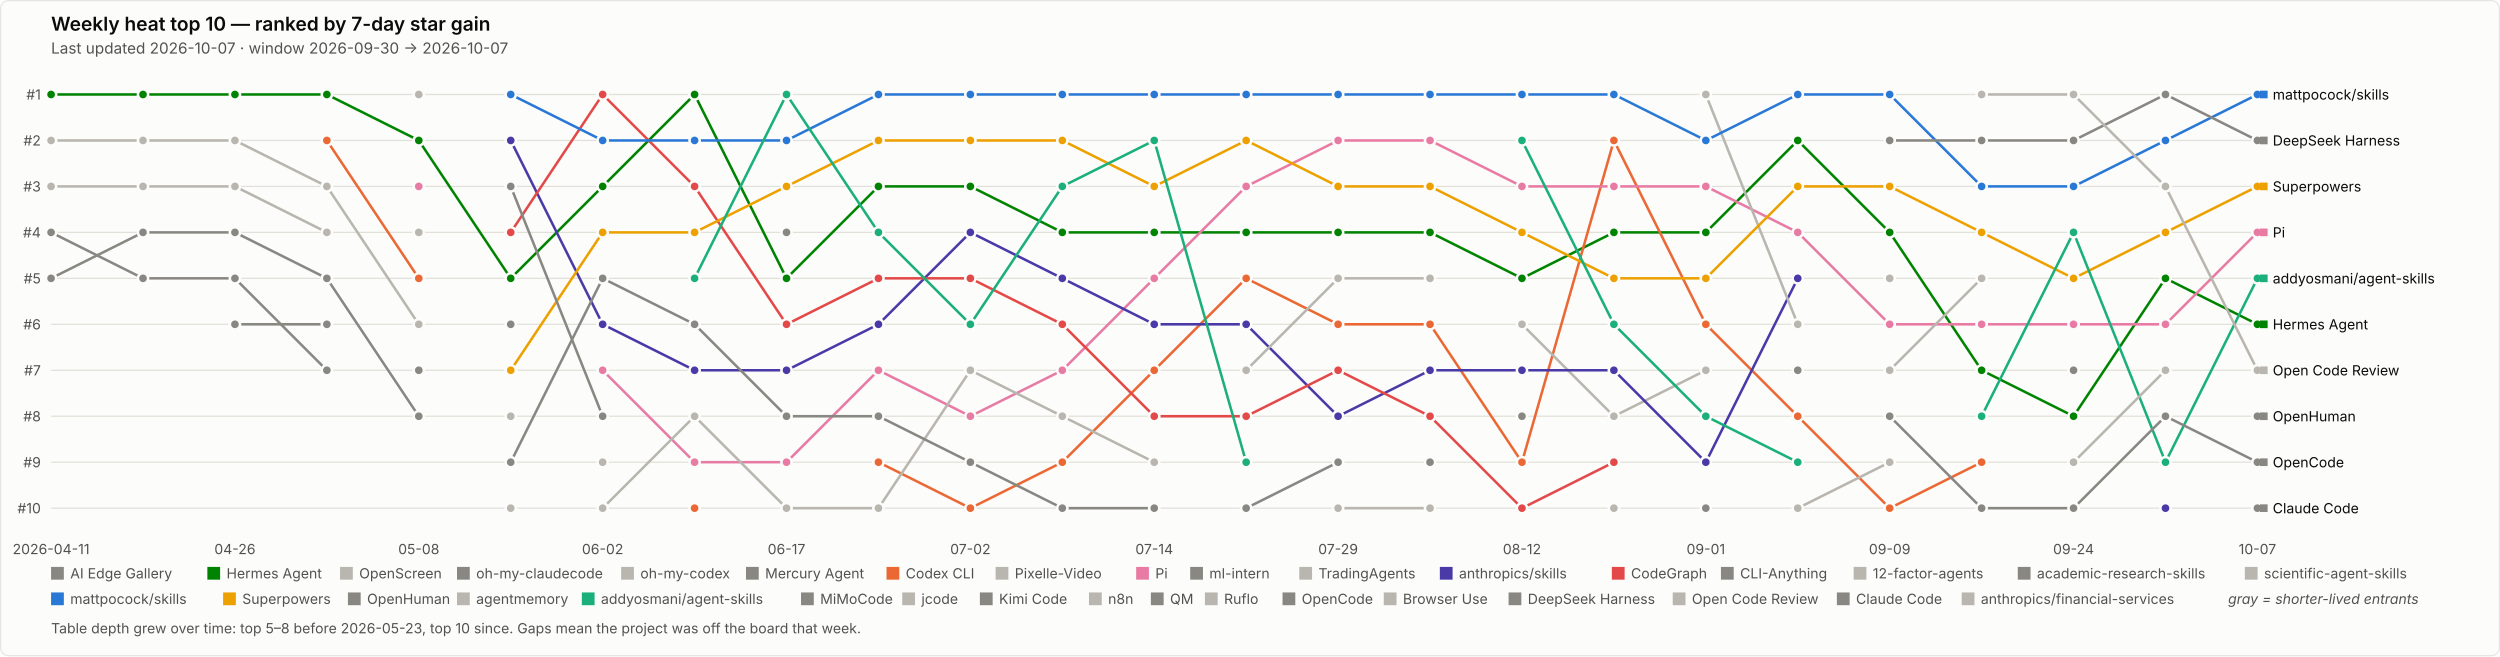
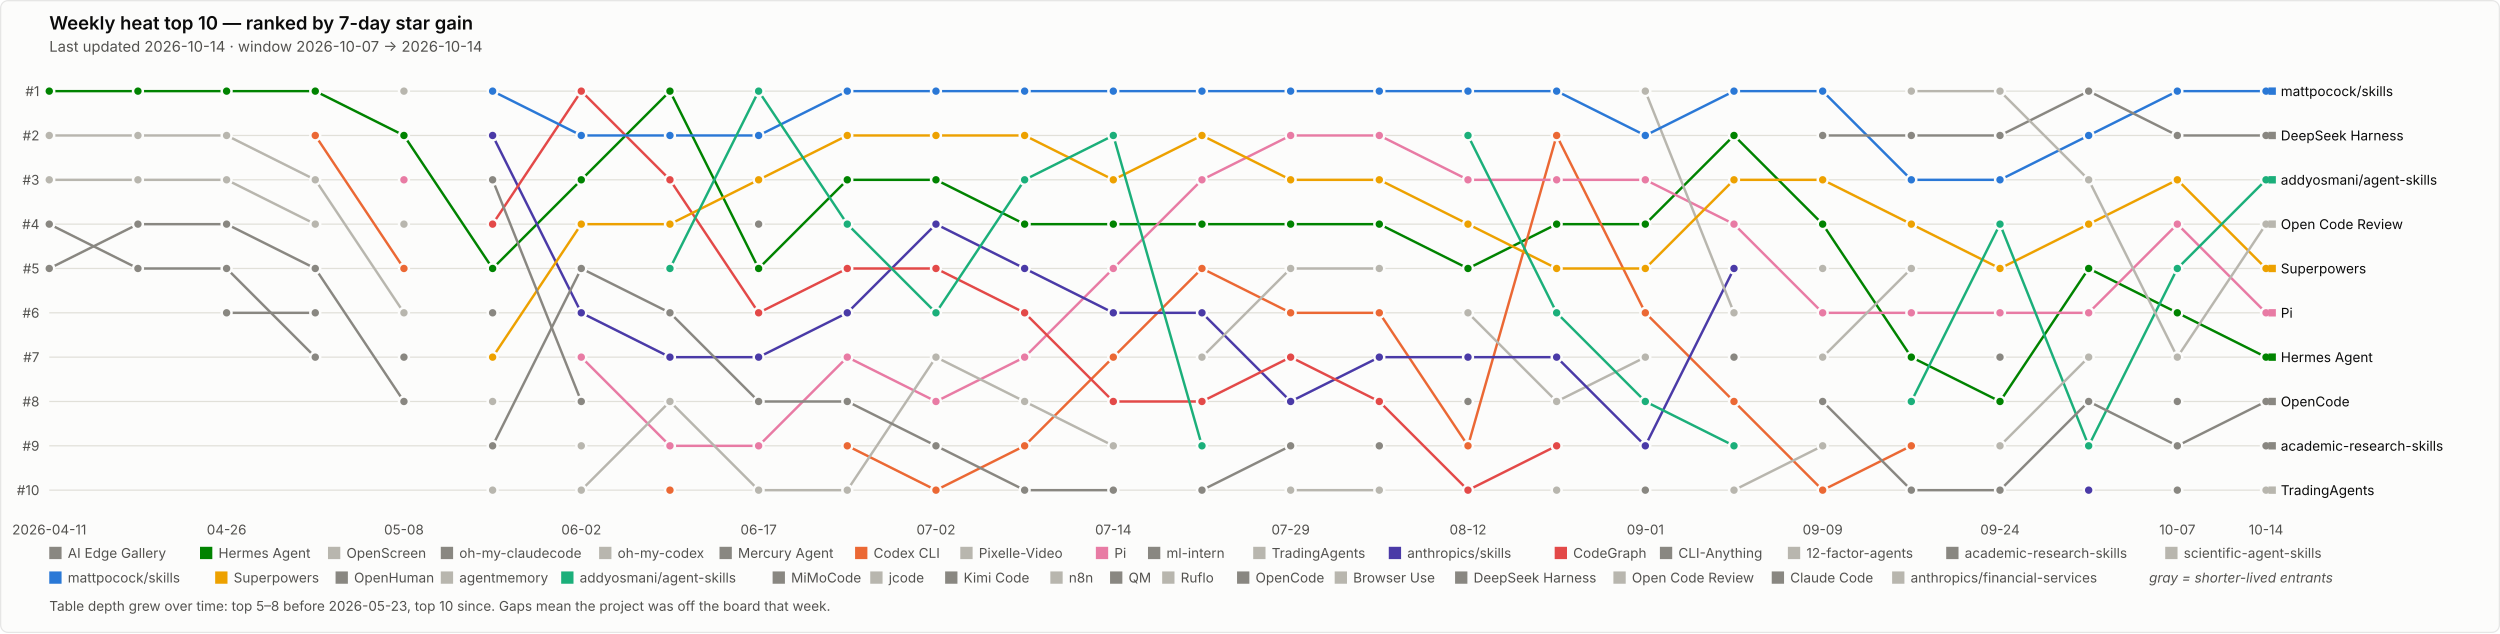
- <svg xmlns="http://www.w3.org/2000/svg" width="1958" height="514" viewBox="0 0 1958 514" font-family="system-ui, -apple-system, sans-serif">
-   <rect x="0.5" y="0.5" width="1957" height="513" fill="#fcfcfb" stroke="rgba(11,11,11,0.10)" rx="6" />
+ <svg xmlns="http://www.w3.org/2000/svg" width="2030" height="514" viewBox="0 0 2030 514" font-family="system-ui, -apple-system, sans-serif">
+   <rect x="0.5" y="0.5" width="2029" height="513" fill="#fcfcfb" stroke="rgba(11,11,11,0.10)" rx="6" />
  <text x="40" y="24" font-size="15" font-weight="600" fill="#0b0b0b">Weekly heat top 10 — ranked by 7-day star gain</text>
-   <text x="40" y="42" font-size="12" fill="#52514e">Last updated 2026-10-07 · window 2026-09-30 → 2026-10-07</text>
-   <line x1="40" y1="74.0" x2="1768" y2="74.0" stroke="#e1e0d9" stroke-width="1" />
+   <text x="40" y="42" font-size="12" fill="#52514e">Last updated 2026-10-14 · window 2026-10-07 → 2026-10-14</text>
+   <line x1="40" y1="74.0" x2="1840" y2="74.0" stroke="#e1e0d9" stroke-width="1" />
  <text x="32" y="78.0" font-size="11" fill="#52514e" text-anchor="end">#1</text>
-   <line x1="40" y1="110.0" x2="1768" y2="110.0" stroke="#e1e0d9" stroke-width="1" />
+   <line x1="40" y1="110.0" x2="1840" y2="110.0" stroke="#e1e0d9" stroke-width="1" />
  <text x="32" y="114.0" font-size="11" fill="#52514e" text-anchor="end">#2</text>
-   <line x1="40" y1="146.0" x2="1768" y2="146.0" stroke="#e1e0d9" stroke-width="1" />
+   <line x1="40" y1="146.0" x2="1840" y2="146.0" stroke="#e1e0d9" stroke-width="1" />
  <text x="32" y="150.0" font-size="11" fill="#52514e" text-anchor="end">#3</text>
-   <line x1="40" y1="182.0" x2="1768" y2="182.0" stroke="#e1e0d9" stroke-width="1" />
+   <line x1="40" y1="182.0" x2="1840" y2="182.0" stroke="#e1e0d9" stroke-width="1" />
  <text x="32" y="186.0" font-size="11" fill="#52514e" text-anchor="end">#4</text>
-   <line x1="40" y1="218.0" x2="1768" y2="218.0" stroke="#e1e0d9" stroke-width="1" />
+   <line x1="40" y1="218.0" x2="1840" y2="218.0" stroke="#e1e0d9" stroke-width="1" />
  <text x="32" y="222.0" font-size="11" fill="#52514e" text-anchor="end">#5</text>
-   <line x1="40" y1="254.0" x2="1768" y2="254.0" stroke="#e1e0d9" stroke-width="1" />
+   <line x1="40" y1="254.0" x2="1840" y2="254.0" stroke="#e1e0d9" stroke-width="1" />
  <text x="32" y="258.0" font-size="11" fill="#52514e" text-anchor="end">#6</text>
-   <line x1="40" y1="290.0" x2="1768" y2="290.0" stroke="#e1e0d9" stroke-width="1" />
+   <line x1="40" y1="290.0" x2="1840" y2="290.0" stroke="#e1e0d9" stroke-width="1" />
  <text x="32" y="294.0" font-size="11" fill="#52514e" text-anchor="end">#7</text>
-   <line x1="40" y1="326.0" x2="1768" y2="326.0" stroke="#e1e0d9" stroke-width="1" />
+   <line x1="40" y1="326.0" x2="1840" y2="326.0" stroke="#e1e0d9" stroke-width="1" />
  <text x="32" y="330.0" font-size="11" fill="#52514e" text-anchor="end">#8</text>
-   <line x1="40" y1="362.0" x2="1768" y2="362.0" stroke="#e1e0d9" stroke-width="1" />
+   <line x1="40" y1="362.0" x2="1840" y2="362.0" stroke="#e1e0d9" stroke-width="1" />
  <text x="32" y="366.0" font-size="11" fill="#52514e" text-anchor="end">#9</text>
-   <line x1="40" y1="398.0" x2="1768" y2="398.0" stroke="#e1e0d9" stroke-width="1" />
+   <line x1="40" y1="398.0" x2="1840" y2="398.0" stroke="#e1e0d9" stroke-width="1" />
  <text x="32" y="402.0" font-size="11" fill="#52514e" text-anchor="end">#10</text>
  <text x="40" y="434" font-size="11" fill="#52514e" text-anchor="middle">2026-04-11</text>
  <text x="184" y="434" font-size="11" fill="#52514e" text-anchor="middle">04-26</text>
  <text x="328" y="434" font-size="11" fill="#52514e" text-anchor="middle">05-08</text>
  <text x="472" y="434" font-size="11" fill="#52514e" text-anchor="middle">06-02</text>
  <text x="616" y="434" font-size="11" fill="#52514e" text-anchor="middle">06-17</text>
  <text x="760" y="434" font-size="11" fill="#52514e" text-anchor="middle">07-02</text>
  <text x="904" y="434" font-size="11" fill="#52514e" text-anchor="middle">07-14</text>
  <text x="1048" y="434" font-size="11" fill="#52514e" text-anchor="middle">07-29</text>
  <text x="1192" y="434" font-size="11" fill="#52514e" text-anchor="middle">08-12</text>
  <text x="1336" y="434" font-size="11" fill="#52514e" text-anchor="middle">09-01</text>
  <text x="1480" y="434" font-size="11" fill="#52514e" text-anchor="middle">09-09</text>
  <text x="1624" y="434" font-size="11" fill="#52514e" text-anchor="middle">09-24</text>
  <text x="1768" y="434" font-size="11" fill="#52514e" text-anchor="middle">10-07</text>
+   <text x="1840" y="434" font-size="11" fill="#52514e" text-anchor="middle">10-14</text>
  <polyline points="40,182.0 112,218.0 184,218.0 256,290.0" fill="none" stroke="#898781" stroke-width="2" stroke-linecap="round" stroke-linejoin="round" />
  <circle cx="40" cy="182.0" r="4" fill="#898781" stroke="#fcfcfb" stroke-width="2" />
  <circle cx="112" cy="218.0" r="4" fill="#898781" stroke="#fcfcfb" stroke-width="2" />
  <circle cx="184" cy="218.0" r="4" fill="#898781" stroke="#fcfcfb" stroke-width="2" />
  <circle cx="256" cy="290.0" r="4" fill="#898781" stroke="#fcfcfb" stroke-width="2" />
-   <polyline points="40,74.0 112,74.0 184,74.0 256,74.0 328,110.0 400,218.0 472,146.0 544,74.0 616,218.0 688,146.0 760,146.0 832,182.0 904,182.0 976,182.0 1048,182.0 1120,182.0 1192,218.0 1264,182.0 1336,182.0 1408,110.0 1480,182.0 1552,290.0 1624,326.0 1696,218.0 1768,254.0" fill="none" stroke="#008300" stroke-width="2" stroke-linecap="round" stroke-linejoin="round" />
+   <polyline points="40,74.0 112,74.0 184,74.0 256,74.0 328,110.0 400,218.0 472,146.0 544,74.0 616,218.0 688,146.0 760,146.0 832,182.0 904,182.0 976,182.0 1048,182.0 1120,182.0 1192,218.0 1264,182.0 1336,182.0 1408,110.0 1480,182.0 1552,290.0 1624,326.0 1696,218.0 1768,254.0 1840,290.0" fill="none" stroke="#008300" stroke-width="2" stroke-linecap="round" stroke-linejoin="round" />
  <circle cx="40" cy="74.0" r="4" fill="#008300" stroke="#fcfcfb" stroke-width="2" />
  <circle cx="112" cy="74.0" r="4" fill="#008300" stroke="#fcfcfb" stroke-width="2" />
  <circle cx="184" cy="74.0" r="4" fill="#008300" stroke="#fcfcfb" stroke-width="2" />
  <circle cx="256" cy="74.0" r="4" fill="#008300" stroke="#fcfcfb" stroke-width="2" />
  <circle cx="328" cy="110.0" r="4" fill="#008300" stroke="#fcfcfb" stroke-width="2" />
  <circle cx="400" cy="218.0" r="4" fill="#008300" stroke="#fcfcfb" stroke-width="2" />
  <circle cx="472" cy="146.0" r="4" fill="#008300" stroke="#fcfcfb" stroke-width="2" />
  <circle cx="544" cy="74.0" r="4" fill="#008300" stroke="#fcfcfb" stroke-width="2" />
  <circle cx="616" cy="218.0" r="4" fill="#008300" stroke="#fcfcfb" stroke-width="2" />
  <circle cx="688" cy="146.0" r="4" fill="#008300" stroke="#fcfcfb" stroke-width="2" />
  <circle cx="760" cy="146.0" r="4" fill="#008300" stroke="#fcfcfb" stroke-width="2" />
  <circle cx="832" cy="182.0" r="4" fill="#008300" stroke="#fcfcfb" stroke-width="2" />
  <circle cx="904" cy="182.0" r="4" fill="#008300" stroke="#fcfcfb" stroke-width="2" />
  <circle cx="976" cy="182.0" r="4" fill="#008300" stroke="#fcfcfb" stroke-width="2" />
  <circle cx="1048" cy="182.0" r="4" fill="#008300" stroke="#fcfcfb" stroke-width="2" />
  <circle cx="1120" cy="182.0" r="4" fill="#008300" stroke="#fcfcfb" stroke-width="2" />
  <circle cx="1192" cy="218.0" r="4" fill="#008300" stroke="#fcfcfb" stroke-width="2" />
  <circle cx="1264" cy="182.0" r="4" fill="#008300" stroke="#fcfcfb" stroke-width="2" />
  <circle cx="1336" cy="182.0" r="4" fill="#008300" stroke="#fcfcfb" stroke-width="2" />
  <circle cx="1408" cy="110.0" r="4" fill="#008300" stroke="#fcfcfb" stroke-width="2" />
  <circle cx="1480" cy="182.0" r="4" fill="#008300" stroke="#fcfcfb" stroke-width="2" />
  <circle cx="1552" cy="290.0" r="4" fill="#008300" stroke="#fcfcfb" stroke-width="2" />
  <circle cx="1624" cy="326.0" r="4" fill="#008300" stroke="#fcfcfb" stroke-width="2" />
  <circle cx="1696" cy="218.0" r="4" fill="#008300" stroke="#fcfcfb" stroke-width="2" />
  <circle cx="1768" cy="254.0" r="4" fill="#008300" stroke="#fcfcfb" stroke-width="2" />
+   <circle cx="1840" cy="290.0" r="4" fill="#008300" stroke="#fcfcfb" stroke-width="2" />
  <polyline points="40,110.0 112,110.0 184,110.0 256,146.0 328,254.0" fill="none" stroke="#b8b6ae" stroke-width="2" stroke-linecap="round" stroke-linejoin="round" />
  <circle cx="40" cy="110.0" r="4" fill="#b8b6ae" stroke="#fcfcfb" stroke-width="2" />
  <circle cx="112" cy="110.0" r="4" fill="#b8b6ae" stroke="#fcfcfb" stroke-width="2" />
  <circle cx="184" cy="110.0" r="4" fill="#b8b6ae" stroke="#fcfcfb" stroke-width="2" />
  <circle cx="256" cy="146.0" r="4" fill="#b8b6ae" stroke="#fcfcfb" stroke-width="2" />
  <circle cx="328" cy="254.0" r="4" fill="#b8b6ae" stroke="#fcfcfb" stroke-width="2" />
  <polyline points="40,218.0 112,182.0 184,182.0 256,218.0 328,326.0" fill="none" stroke="#898781" stroke-width="2" stroke-linecap="round" stroke-linejoin="round" />
  <circle cx="40" cy="218.0" r="4" fill="#898781" stroke="#fcfcfb" stroke-width="2" />
  <circle cx="112" cy="182.0" r="4" fill="#898781" stroke="#fcfcfb" stroke-width="2" />
  <circle cx="184" cy="182.0" r="4" fill="#898781" stroke="#fcfcfb" stroke-width="2" />
  <circle cx="256" cy="218.0" r="4" fill="#898781" stroke="#fcfcfb" stroke-width="2" />
  <circle cx="328" cy="326.0" r="4" fill="#898781" stroke="#fcfcfb" stroke-width="2" />
  <polyline points="40,146.0 112,146.0 184,146.0 256,182.0" fill="none" stroke="#b8b6ae" stroke-width="2" stroke-linecap="round" stroke-linejoin="round" />
  <circle cx="40" cy="146.0" r="4" fill="#b8b6ae" stroke="#fcfcfb" stroke-width="2" />
  <circle cx="112" cy="146.0" r="4" fill="#b8b6ae" stroke="#fcfcfb" stroke-width="2" />
  <circle cx="184" cy="146.0" r="4" fill="#b8b6ae" stroke="#fcfcfb" stroke-width="2" />
  <circle cx="256" cy="182.0" r="4" fill="#b8b6ae" stroke="#fcfcfb" stroke-width="2" />
  <polyline points="184,254.0 256,254.0" fill="none" stroke="#898781" stroke-width="2" stroke-linecap="round" stroke-linejoin="round" />
  <circle cx="184" cy="254.0" r="4" fill="#898781" stroke="#fcfcfb" stroke-width="2" />
  <circle cx="256" cy="254.0" r="4" fill="#898781" stroke="#fcfcfb" stroke-width="2" />
  <polyline points="256,110.0 328,218.0" fill="none" stroke="#eb6834" stroke-width="2" stroke-linecap="round" stroke-linejoin="round" />
  <circle cx="256" cy="110.0" r="4" fill="#eb6834" stroke="#fcfcfb" stroke-width="2" />
  <circle cx="328" cy="218.0" r="4" fill="#eb6834" stroke="#fcfcfb" stroke-width="2" />
  <circle cx="544" cy="398.0" r="4" fill="#eb6834" stroke="#fcfcfb" stroke-width="2" />
  <polyline points="688,362.0 760,398.0 832,362.0 904,290.0 976,218.0 1048,254.0 1120,254.0 1192,362.0 1264,110.0 1336,254.0 1408,326.0 1480,398.0 1552,362.0" fill="none" stroke="#eb6834" stroke-width="2" stroke-linecap="round" stroke-linejoin="round" />
  <circle cx="688" cy="362.0" r="4" fill="#eb6834" stroke="#fcfcfb" stroke-width="2" />
  <circle cx="760" cy="398.0" r="4" fill="#eb6834" stroke="#fcfcfb" stroke-width="2" />
  <circle cx="832" cy="362.0" r="4" fill="#eb6834" stroke="#fcfcfb" stroke-width="2" />
  <circle cx="904" cy="290.0" r="4" fill="#eb6834" stroke="#fcfcfb" stroke-width="2" />
  <circle cx="976" cy="218.0" r="4" fill="#eb6834" stroke="#fcfcfb" stroke-width="2" />
  <circle cx="1048" cy="254.0" r="4" fill="#eb6834" stroke="#fcfcfb" stroke-width="2" />
  <circle cx="1120" cy="254.0" r="4" fill="#eb6834" stroke="#fcfcfb" stroke-width="2" />
  <circle cx="1192" cy="362.0" r="4" fill="#eb6834" stroke="#fcfcfb" stroke-width="2" />
  <circle cx="1264" cy="110.0" r="4" fill="#eb6834" stroke="#fcfcfb" stroke-width="2" />
  <circle cx="1336" cy="254.0" r="4" fill="#eb6834" stroke="#fcfcfb" stroke-width="2" />
  <circle cx="1408" cy="326.0" r="4" fill="#eb6834" stroke="#fcfcfb" stroke-width="2" />
  <circle cx="1480" cy="398.0" r="4" fill="#eb6834" stroke="#fcfcfb" stroke-width="2" />
  <circle cx="1552" cy="362.0" r="4" fill="#eb6834" stroke="#fcfcfb" stroke-width="2" />
  <circle cx="328" cy="182.0" r="4" fill="#b8b6ae" stroke="#fcfcfb" stroke-width="2" />
  <circle cx="328" cy="146.0" r="4" fill="#e87ba4" stroke="#fcfcfb" stroke-width="2" />
-   <polyline points="472,290.0 544,362.0 616,362.0 688,290.0 760,326.0 832,290.0 904,218.0 976,146.0 1048,110.0 1120,110.0 1192,146.0 1264,146.0 1336,146.0 1408,182.0 1480,254.0 1552,254.0 1624,254.0 1696,254.0 1768,182.0" fill="none" stroke="#e87ba4" stroke-width="2" stroke-linecap="round" stroke-linejoin="round" />
+   <polyline points="472,290.0 544,362.0 616,362.0 688,290.0 760,326.0 832,290.0 904,218.0 976,146.0 1048,110.0 1120,110.0 1192,146.0 1264,146.0 1336,146.0 1408,182.0 1480,254.0 1552,254.0 1624,254.0 1696,254.0 1768,182.0 1840,254.0" fill="none" stroke="#e87ba4" stroke-width="2" stroke-linecap="round" stroke-linejoin="round" />
  <circle cx="472" cy="290.0" r="4" fill="#e87ba4" stroke="#fcfcfb" stroke-width="2" />
  <circle cx="544" cy="362.0" r="4" fill="#e87ba4" stroke="#fcfcfb" stroke-width="2" />
  <circle cx="616" cy="362.0" r="4" fill="#e87ba4" stroke="#fcfcfb" stroke-width="2" />
  <circle cx="688" cy="290.0" r="4" fill="#e87ba4" stroke="#fcfcfb" stroke-width="2" />
  <circle cx="760" cy="326.0" r="4" fill="#e87ba4" stroke="#fcfcfb" stroke-width="2" />
  <circle cx="832" cy="290.0" r="4" fill="#e87ba4" stroke="#fcfcfb" stroke-width="2" />
  <circle cx="904" cy="218.0" r="4" fill="#e87ba4" stroke="#fcfcfb" stroke-width="2" />
  <circle cx="976" cy="146.0" r="4" fill="#e87ba4" stroke="#fcfcfb" stroke-width="2" />
  <circle cx="1048" cy="110.0" r="4" fill="#e87ba4" stroke="#fcfcfb" stroke-width="2" />
  <circle cx="1120" cy="110.0" r="4" fill="#e87ba4" stroke="#fcfcfb" stroke-width="2" />
  <circle cx="1192" cy="146.0" r="4" fill="#e87ba4" stroke="#fcfcfb" stroke-width="2" />
  <circle cx="1264" cy="146.0" r="4" fill="#e87ba4" stroke="#fcfcfb" stroke-width="2" />
  <circle cx="1336" cy="146.0" r="4" fill="#e87ba4" stroke="#fcfcfb" stroke-width="2" />
  <circle cx="1408" cy="182.0" r="4" fill="#e87ba4" stroke="#fcfcfb" stroke-width="2" />
  <circle cx="1480" cy="254.0" r="4" fill="#e87ba4" stroke="#fcfcfb" stroke-width="2" />
  <circle cx="1552" cy="254.0" r="4" fill="#e87ba4" stroke="#fcfcfb" stroke-width="2" />
  <circle cx="1624" cy="254.0" r="4" fill="#e87ba4" stroke="#fcfcfb" stroke-width="2" />
  <circle cx="1696" cy="254.0" r="4" fill="#e87ba4" stroke="#fcfcfb" stroke-width="2" />
  <circle cx="1768" cy="182.0" r="4" fill="#e87ba4" stroke="#fcfcfb" stroke-width="2" />
+   <circle cx="1840" cy="254.0" r="4" fill="#e87ba4" stroke="#fcfcfb" stroke-width="2" />
  <circle cx="328" cy="290.0" r="4" fill="#898781" stroke="#fcfcfb" stroke-width="2" />
  <circle cx="328" cy="74.0" r="4" fill="#b8b6ae" stroke="#fcfcfb" stroke-width="2" />
  <polyline points="472,398.0 544,326.0 616,398.0 688,398.0 760,290.0 832,326.0 904,362.0" fill="none" stroke="#b8b6ae" stroke-width="2" stroke-linecap="round" stroke-linejoin="round" />
  <circle cx="472" cy="398.0" r="4" fill="#b8b6ae" stroke="#fcfcfb" stroke-width="2" />
  <circle cx="544" cy="326.0" r="4" fill="#b8b6ae" stroke="#fcfcfb" stroke-width="2" />
  <circle cx="616" cy="398.0" r="4" fill="#b8b6ae" stroke="#fcfcfb" stroke-width="2" />
  <circle cx="688" cy="398.0" r="4" fill="#b8b6ae" stroke="#fcfcfb" stroke-width="2" />
  <circle cx="760" cy="290.0" r="4" fill="#b8b6ae" stroke="#fcfcfb" stroke-width="2" />
  <circle cx="832" cy="326.0" r="4" fill="#b8b6ae" stroke="#fcfcfb" stroke-width="2" />
  <circle cx="904" cy="362.0" r="4" fill="#b8b6ae" stroke="#fcfcfb" stroke-width="2" />
  <polyline points="1192,254.0 1264,326.0 1336,290.0" fill="none" stroke="#b8b6ae" stroke-width="2" stroke-linecap="round" stroke-linejoin="round" />
  <circle cx="1192" cy="254.0" r="4" fill="#b8b6ae" stroke="#fcfcfb" stroke-width="2" />
  <circle cx="1264" cy="326.0" r="4" fill="#b8b6ae" stroke="#fcfcfb" stroke-width="2" />
  <circle cx="1336" cy="290.0" r="4" fill="#b8b6ae" stroke="#fcfcfb" stroke-width="2" />
  <polyline points="1480,290.0 1552,218.0" fill="none" stroke="#b8b6ae" stroke-width="2" stroke-linecap="round" stroke-linejoin="round" />
  <circle cx="1480" cy="290.0" r="4" fill="#b8b6ae" stroke="#fcfcfb" stroke-width="2" />
  <circle cx="1552" cy="218.0" r="4" fill="#b8b6ae" stroke="#fcfcfb" stroke-width="2" />
+   <circle cx="1840" cy="398.0" r="4" fill="#b8b6ae" stroke="#fcfcfb" stroke-width="2" />
  <polyline points="400,110.0 472,254.0 544,290.0 616,290.0 688,254.0 760,182.0 832,218.0 904,254.0 976,254.0 1048,326.0 1120,290.0 1192,290.0 1264,290.0 1336,362.0 1408,218.0" fill="none" stroke="#4a3aa7" stroke-width="2" stroke-linecap="round" stroke-linejoin="round" />
  <circle cx="400" cy="110.0" r="4" fill="#4a3aa7" stroke="#fcfcfb" stroke-width="2" />
  <circle cx="472" cy="254.0" r="4" fill="#4a3aa7" stroke="#fcfcfb" stroke-width="2" />
  <circle cx="544" cy="290.0" r="4" fill="#4a3aa7" stroke="#fcfcfb" stroke-width="2" />
  <circle cx="616" cy="290.0" r="4" fill="#4a3aa7" stroke="#fcfcfb" stroke-width="2" />
  <circle cx="688" cy="254.0" r="4" fill="#4a3aa7" stroke="#fcfcfb" stroke-width="2" />
  <circle cx="760" cy="182.0" r="4" fill="#4a3aa7" stroke="#fcfcfb" stroke-width="2" />
  <circle cx="832" cy="218.0" r="4" fill="#4a3aa7" stroke="#fcfcfb" stroke-width="2" />
  <circle cx="904" cy="254.0" r="4" fill="#4a3aa7" stroke="#fcfcfb" stroke-width="2" />
  <circle cx="976" cy="254.0" r="4" fill="#4a3aa7" stroke="#fcfcfb" stroke-width="2" />
  <circle cx="1048" cy="326.0" r="4" fill="#4a3aa7" stroke="#fcfcfb" stroke-width="2" />
  <circle cx="1120" cy="290.0" r="4" fill="#4a3aa7" stroke="#fcfcfb" stroke-width="2" />
  <circle cx="1192" cy="290.0" r="4" fill="#4a3aa7" stroke="#fcfcfb" stroke-width="2" />
  <circle cx="1264" cy="290.0" r="4" fill="#4a3aa7" stroke="#fcfcfb" stroke-width="2" />
  <circle cx="1336" cy="362.0" r="4" fill="#4a3aa7" stroke="#fcfcfb" stroke-width="2" />
  <circle cx="1408" cy="218.0" r="4" fill="#4a3aa7" stroke="#fcfcfb" stroke-width="2" />
  <circle cx="1696" cy="398.0" r="4" fill="#4a3aa7" stroke="#fcfcfb" stroke-width="2" />
  <polyline points="400,182.0 472,74.0 544,146.0 616,254.0 688,218.0 760,218.0 832,254.0 904,326.0 976,326.0 1048,290.0 1120,326.0 1192,398.0 1264,362.0" fill="none" stroke="#e34948" stroke-width="2" stroke-linecap="round" stroke-linejoin="round" />
  <circle cx="400" cy="182.0" r="4" fill="#e34948" stroke="#fcfcfb" stroke-width="2" />
  <circle cx="472" cy="74.0" r="4" fill="#e34948" stroke="#fcfcfb" stroke-width="2" />
  <circle cx="544" cy="146.0" r="4" fill="#e34948" stroke="#fcfcfb" stroke-width="2" />
  <circle cx="616" cy="254.0" r="4" fill="#e34948" stroke="#fcfcfb" stroke-width="2" />
  <circle cx="688" cy="218.0" r="4" fill="#e34948" stroke="#fcfcfb" stroke-width="2" />
  <circle cx="760" cy="218.0" r="4" fill="#e34948" stroke="#fcfcfb" stroke-width="2" />
  <circle cx="832" cy="254.0" r="4" fill="#e34948" stroke="#fcfcfb" stroke-width="2" />
  <circle cx="904" cy="326.0" r="4" fill="#e34948" stroke="#fcfcfb" stroke-width="2" />
  <circle cx="976" cy="326.0" r="4" fill="#e34948" stroke="#fcfcfb" stroke-width="2" />
  <circle cx="1048" cy="290.0" r="4" fill="#e34948" stroke="#fcfcfb" stroke-width="2" />
  <circle cx="1120" cy="326.0" r="4" fill="#e34948" stroke="#fcfcfb" stroke-width="2" />
  <circle cx="1192" cy="398.0" r="4" fill="#e34948" stroke="#fcfcfb" stroke-width="2" />
  <circle cx="1264" cy="362.0" r="4" fill="#e34948" stroke="#fcfcfb" stroke-width="2" />
  <circle cx="400" cy="254.0" r="4" fill="#898781" stroke="#fcfcfb" stroke-width="2" />
  <circle cx="400" cy="398.0" r="4" fill="#b8b6ae" stroke="#fcfcfb" stroke-width="2" />
  <polyline points="400,362.0 472,218.0 544,254.0 616,326.0 688,326.0 760,362.0 832,398.0 904,398.0" fill="none" stroke="#898781" stroke-width="2" stroke-linecap="round" stroke-linejoin="round" />
  <circle cx="400" cy="362.0" r="4" fill="#898781" stroke="#fcfcfb" stroke-width="2" />
  <circle cx="472" cy="218.0" r="4" fill="#898781" stroke="#fcfcfb" stroke-width="2" />
  <circle cx="544" cy="254.0" r="4" fill="#898781" stroke="#fcfcfb" stroke-width="2" />
  <circle cx="616" cy="326.0" r="4" fill="#898781" stroke="#fcfcfb" stroke-width="2" />
  <circle cx="688" cy="326.0" r="4" fill="#898781" stroke="#fcfcfb" stroke-width="2" />
  <circle cx="760" cy="362.0" r="4" fill="#898781" stroke="#fcfcfb" stroke-width="2" />
  <circle cx="832" cy="398.0" r="4" fill="#898781" stroke="#fcfcfb" stroke-width="2" />
  <circle cx="904" cy="398.0" r="4" fill="#898781" stroke="#fcfcfb" stroke-width="2" />
  <circle cx="1120" cy="362.0" r="4" fill="#898781" stroke="#fcfcfb" stroke-width="2" />
  <circle cx="1408" cy="290.0" r="4" fill="#898781" stroke="#fcfcfb" stroke-width="2" />
+   <circle cx="1840" cy="362.0" r="4" fill="#898781" stroke="#fcfcfb" stroke-width="2" />
  <circle cx="400" cy="326.0" r="4" fill="#b8b6ae" stroke="#fcfcfb" stroke-width="2" />
  <polyline points="1336,74.0 1408,254.0" fill="none" stroke="#b8b6ae" stroke-width="2" stroke-linecap="round" stroke-linejoin="round" />
  <circle cx="1336" cy="74.0" r="4" fill="#b8b6ae" stroke="#fcfcfb" stroke-width="2" />
  <circle cx="1408" cy="254.0" r="4" fill="#b8b6ae" stroke="#fcfcfb" stroke-width="2" />
-   <polyline points="400,74.0 472,110.0 544,110.0 616,110.0 688,74.0 760,74.0 832,74.0 904,74.0 976,74.0 1048,74.0 1120,74.0 1192,74.0 1264,74.0 1336,110.0 1408,74.0 1480,74.0 1552,146.0 1624,146.0 1696,110.0 1768,74.0" fill="none" stroke="#2a78d6" stroke-width="2" stroke-linecap="round" stroke-linejoin="round" />
+   <polyline points="400,74.0 472,110.0 544,110.0 616,110.0 688,74.0 760,74.0 832,74.0 904,74.0 976,74.0 1048,74.0 1120,74.0 1192,74.0 1264,74.0 1336,110.0 1408,74.0 1480,74.0 1552,146.0 1624,146.0 1696,110.0 1768,74.0 1840,74.0" fill="none" stroke="#2a78d6" stroke-width="2" stroke-linecap="round" stroke-linejoin="round" />
  <circle cx="400" cy="74.0" r="4" fill="#2a78d6" stroke="#fcfcfb" stroke-width="2" />
  <circle cx="472" cy="110.0" r="4" fill="#2a78d6" stroke="#fcfcfb" stroke-width="2" />
  <circle cx="544" cy="110.0" r="4" fill="#2a78d6" stroke="#fcfcfb" stroke-width="2" />
  <circle cx="616" cy="110.0" r="4" fill="#2a78d6" stroke="#fcfcfb" stroke-width="2" />
  <circle cx="688" cy="74.0" r="4" fill="#2a78d6" stroke="#fcfcfb" stroke-width="2" />
  <circle cx="760" cy="74.0" r="4" fill="#2a78d6" stroke="#fcfcfb" stroke-width="2" />
  <circle cx="832" cy="74.0" r="4" fill="#2a78d6" stroke="#fcfcfb" stroke-width="2" />
  <circle cx="904" cy="74.0" r="4" fill="#2a78d6" stroke="#fcfcfb" stroke-width="2" />
  <circle cx="976" cy="74.0" r="4" fill="#2a78d6" stroke="#fcfcfb" stroke-width="2" />
  <circle cx="1048" cy="74.0" r="4" fill="#2a78d6" stroke="#fcfcfb" stroke-width="2" />
  <circle cx="1120" cy="74.0" r="4" fill="#2a78d6" stroke="#fcfcfb" stroke-width="2" />
  <circle cx="1192" cy="74.0" r="4" fill="#2a78d6" stroke="#fcfcfb" stroke-width="2" />
  <circle cx="1264" cy="74.0" r="4" fill="#2a78d6" stroke="#fcfcfb" stroke-width="2" />
  <circle cx="1336" cy="110.0" r="4" fill="#2a78d6" stroke="#fcfcfb" stroke-width="2" />
  <circle cx="1408" cy="74.0" r="4" fill="#2a78d6" stroke="#fcfcfb" stroke-width="2" />
  <circle cx="1480" cy="74.0" r="4" fill="#2a78d6" stroke="#fcfcfb" stroke-width="2" />
  <circle cx="1552" cy="146.0" r="4" fill="#2a78d6" stroke="#fcfcfb" stroke-width="2" />
  <circle cx="1624" cy="146.0" r="4" fill="#2a78d6" stroke="#fcfcfb" stroke-width="2" />
  <circle cx="1696" cy="110.0" r="4" fill="#2a78d6" stroke="#fcfcfb" stroke-width="2" />
  <circle cx="1768" cy="74.0" r="4" fill="#2a78d6" stroke="#fcfcfb" stroke-width="2" />
-   <polyline points="400,290.0 472,182.0 544,182.0 616,146.0 688,110.0 760,110.0 832,110.0 904,146.0 976,110.0 1048,146.0 1120,146.0 1192,182.0 1264,218.0 1336,218.0 1408,146.0 1480,146.0 1552,182.0 1624,218.0 1696,182.0 1768,146.0" fill="none" stroke="#eda100" stroke-width="2" stroke-linecap="round" stroke-linejoin="round" />
+   <circle cx="1840" cy="74.0" r="4" fill="#2a78d6" stroke="#fcfcfb" stroke-width="2" />
+   <polyline points="400,290.0 472,182.0 544,182.0 616,146.0 688,110.0 760,110.0 832,110.0 904,146.0 976,110.0 1048,146.0 1120,146.0 1192,182.0 1264,218.0 1336,218.0 1408,146.0 1480,146.0 1552,182.0 1624,218.0 1696,182.0 1768,146.0 1840,218.0" fill="none" stroke="#eda100" stroke-width="2" stroke-linecap="round" stroke-linejoin="round" />
  <circle cx="400" cy="290.0" r="4" fill="#eda100" stroke="#fcfcfb" stroke-width="2" />
  <circle cx="472" cy="182.0" r="4" fill="#eda100" stroke="#fcfcfb" stroke-width="2" />
  <circle cx="544" cy="182.0" r="4" fill="#eda100" stroke="#fcfcfb" stroke-width="2" />
  <circle cx="616" cy="146.0" r="4" fill="#eda100" stroke="#fcfcfb" stroke-width="2" />
  <circle cx="688" cy="110.0" r="4" fill="#eda100" stroke="#fcfcfb" stroke-width="2" />
  <circle cx="760" cy="110.0" r="4" fill="#eda100" stroke="#fcfcfb" stroke-width="2" />
  <circle cx="832" cy="110.0" r="4" fill="#eda100" stroke="#fcfcfb" stroke-width="2" />
  <circle cx="904" cy="146.0" r="4" fill="#eda100" stroke="#fcfcfb" stroke-width="2" />
  <circle cx="976" cy="110.0" r="4" fill="#eda100" stroke="#fcfcfb" stroke-width="2" />
  <circle cx="1048" cy="146.0" r="4" fill="#eda100" stroke="#fcfcfb" stroke-width="2" />
  <circle cx="1120" cy="146.0" r="4" fill="#eda100" stroke="#fcfcfb" stroke-width="2" />
  <circle cx="1192" cy="182.0" r="4" fill="#eda100" stroke="#fcfcfb" stroke-width="2" />
  <circle cx="1264" cy="218.0" r="4" fill="#eda100" stroke="#fcfcfb" stroke-width="2" />
  <circle cx="1336" cy="218.0" r="4" fill="#eda100" stroke="#fcfcfb" stroke-width="2" />
  <circle cx="1408" cy="146.0" r="4" fill="#eda100" stroke="#fcfcfb" stroke-width="2" />
  <circle cx="1480" cy="146.0" r="4" fill="#eda100" stroke="#fcfcfb" stroke-width="2" />
  <circle cx="1552" cy="182.0" r="4" fill="#eda100" stroke="#fcfcfb" stroke-width="2" />
  <circle cx="1624" cy="218.0" r="4" fill="#eda100" stroke="#fcfcfb" stroke-width="2" />
  <circle cx="1696" cy="182.0" r="4" fill="#eda100" stroke="#fcfcfb" stroke-width="2" />
  <circle cx="1768" cy="146.0" r="4" fill="#eda100" stroke="#fcfcfb" stroke-width="2" />
+   <circle cx="1840" cy="218.0" r="4" fill="#eda100" stroke="#fcfcfb" stroke-width="2" />
  <polyline points="400,146.0 472,326.0" fill="none" stroke="#898781" stroke-width="2" stroke-linecap="round" stroke-linejoin="round" />
  <circle cx="400" cy="146.0" r="4" fill="#898781" stroke="#fcfcfb" stroke-width="2" />
  <circle cx="472" cy="326.0" r="4" fill="#898781" stroke="#fcfcfb" stroke-width="2" />
  <circle cx="1336" cy="398.0" r="4" fill="#898781" stroke="#fcfcfb" stroke-width="2" />
  <circle cx="1768" cy="326.0" r="4" fill="#898781" stroke="#fcfcfb" stroke-width="2" />
  <circle cx="472" cy="362.0" r="4" fill="#b8b6ae" stroke="#fcfcfb" stroke-width="2" />
  <polyline points="544,218.0 616,74.0 688,182.0 760,254.0 832,146.0 904,110.0 976,362.0" fill="none" stroke="#1baf7a" stroke-width="2" stroke-linecap="round" stroke-linejoin="round" />
  <circle cx="544" cy="218.0" r="4" fill="#1baf7a" stroke="#fcfcfb" stroke-width="2" />
  <circle cx="616" cy="74.0" r="4" fill="#1baf7a" stroke="#fcfcfb" stroke-width="2" />
  <circle cx="688" cy="182.0" r="4" fill="#1baf7a" stroke="#fcfcfb" stroke-width="2" />
  <circle cx="760" cy="254.0" r="4" fill="#1baf7a" stroke="#fcfcfb" stroke-width="2" />
  <circle cx="832" cy="146.0" r="4" fill="#1baf7a" stroke="#fcfcfb" stroke-width="2" />
  <circle cx="904" cy="110.0" r="4" fill="#1baf7a" stroke="#fcfcfb" stroke-width="2" />
  <circle cx="976" cy="362.0" r="4" fill="#1baf7a" stroke="#fcfcfb" stroke-width="2" />
  <polyline points="1192,110.0 1264,254.0 1336,326.0 1408,362.0" fill="none" stroke="#1baf7a" stroke-width="2" stroke-linecap="round" stroke-linejoin="round" />
  <circle cx="1192" cy="110.0" r="4" fill="#1baf7a" stroke="#fcfcfb" stroke-width="2" />
  <circle cx="1264" cy="254.0" r="4" fill="#1baf7a" stroke="#fcfcfb" stroke-width="2" />
  <circle cx="1336" cy="326.0" r="4" fill="#1baf7a" stroke="#fcfcfb" stroke-width="2" />
  <circle cx="1408" cy="362.0" r="4" fill="#1baf7a" stroke="#fcfcfb" stroke-width="2" />
-   <polyline points="1552,326.0 1624,182.0 1696,362.0 1768,218.0" fill="none" stroke="#1baf7a" stroke-width="2" stroke-linecap="round" stroke-linejoin="round" />
+   <polyline points="1552,326.0 1624,182.0 1696,362.0 1768,218.0 1840,146.0" fill="none" stroke="#1baf7a" stroke-width="2" stroke-linecap="round" stroke-linejoin="round" />
  <circle cx="1552" cy="326.0" r="4" fill="#1baf7a" stroke="#fcfcfb" stroke-width="2" />
  <circle cx="1624" cy="182.0" r="4" fill="#1baf7a" stroke="#fcfcfb" stroke-width="2" />
  <circle cx="1696" cy="362.0" r="4" fill="#1baf7a" stroke="#fcfcfb" stroke-width="2" />
  <circle cx="1768" cy="218.0" r="4" fill="#1baf7a" stroke="#fcfcfb" stroke-width="2" />
+   <circle cx="1840" cy="146.0" r="4" fill="#1baf7a" stroke="#fcfcfb" stroke-width="2" />
  <circle cx="616" cy="182.0" r="4" fill="#898781" stroke="#fcfcfb" stroke-width="2" />
  <polyline points="976,290.0 1048,218.0 1120,218.0" fill="none" stroke="#b8b6ae" stroke-width="2" stroke-linecap="round" stroke-linejoin="round" />
  <circle cx="976" cy="290.0" r="4" fill="#b8b6ae" stroke="#fcfcfb" stroke-width="2" />
  <circle cx="1048" cy="218.0" r="4" fill="#b8b6ae" stroke="#fcfcfb" stroke-width="2" />
  <circle cx="1120" cy="218.0" r="4" fill="#b8b6ae" stroke="#fcfcfb" stroke-width="2" />
  <polyline points="976,398.0 1048,362.0" fill="none" stroke="#898781" stroke-width="2" stroke-linecap="round" stroke-linejoin="round" />
  <circle cx="976" cy="398.0" r="4" fill="#898781" stroke="#fcfcfb" stroke-width="2" />
  <circle cx="1048" cy="362.0" r="4" fill="#898781" stroke="#fcfcfb" stroke-width="2" />
  <polyline points="1048,398.0 1120,398.0" fill="none" stroke="#b8b6ae" stroke-width="2" stroke-linecap="round" stroke-linejoin="round" />
  <circle cx="1048" cy="398.0" r="4" fill="#b8b6ae" stroke="#fcfcfb" stroke-width="2" />
  <circle cx="1120" cy="398.0" r="4" fill="#b8b6ae" stroke="#fcfcfb" stroke-width="2" />
  <circle cx="1264" cy="398.0" r="4" fill="#b8b6ae" stroke="#fcfcfb" stroke-width="2" />
  <circle cx="1192" cy="326.0" r="4" fill="#898781" stroke="#fcfcfb" stroke-width="2" />
  <polyline points="1408,398.0 1480,362.0" fill="none" stroke="#b8b6ae" stroke-width="2" stroke-linecap="round" stroke-linejoin="round" />
  <circle cx="1408" cy="398.0" r="4" fill="#b8b6ae" stroke="#fcfcfb" stroke-width="2" />
  <circle cx="1480" cy="362.0" r="4" fill="#b8b6ae" stroke="#fcfcfb" stroke-width="2" />
-   <polyline points="1480,326.0 1552,398.0 1624,398.0 1696,326.0 1768,362.0" fill="none" stroke="#898781" stroke-width="2" stroke-linecap="round" stroke-linejoin="round" />
+   <polyline points="1480,326.0 1552,398.0 1624,398.0 1696,326.0 1768,362.0 1840,326.0" fill="none" stroke="#898781" stroke-width="2" stroke-linecap="round" stroke-linejoin="round" />
  <circle cx="1480" cy="326.0" r="4" fill="#898781" stroke="#fcfcfb" stroke-width="2" />
  <circle cx="1552" cy="398.0" r="4" fill="#898781" stroke="#fcfcfb" stroke-width="2" />
  <circle cx="1624" cy="398.0" r="4" fill="#898781" stroke="#fcfcfb" stroke-width="2" />
  <circle cx="1696" cy="326.0" r="4" fill="#898781" stroke="#fcfcfb" stroke-width="2" />
  <circle cx="1768" cy="362.0" r="4" fill="#898781" stroke="#fcfcfb" stroke-width="2" />
+   <circle cx="1840" cy="326.0" r="4" fill="#898781" stroke="#fcfcfb" stroke-width="2" />
  <circle cx="1480" cy="218.0" r="4" fill="#b8b6ae" stroke="#fcfcfb" stroke-width="2" />
-   <polyline points="1480,110.0 1552,110.0 1624,110.0 1696,74.0 1768,110.0" fill="none" stroke="#898781" stroke-width="2" stroke-linecap="round" stroke-linejoin="round" />
+   <polyline points="1480,110.0 1552,110.0 1624,110.0 1696,74.0 1768,110.0 1840,110.0" fill="none" stroke="#898781" stroke-width="2" stroke-linecap="round" stroke-linejoin="round" />
  <circle cx="1480" cy="110.0" r="4" fill="#898781" stroke="#fcfcfb" stroke-width="2" />
  <circle cx="1552" cy="110.0" r="4" fill="#898781" stroke="#fcfcfb" stroke-width="2" />
  <circle cx="1624" cy="110.0" r="4" fill="#898781" stroke="#fcfcfb" stroke-width="2" />
  <circle cx="1696" cy="74.0" r="4" fill="#898781" stroke="#fcfcfb" stroke-width="2" />
  <circle cx="1768" cy="110.0" r="4" fill="#898781" stroke="#fcfcfb" stroke-width="2" />
-   <polyline points="1552,74.0 1624,74.0 1696,146.0 1768,290.0" fill="none" stroke="#b8b6ae" stroke-width="2" stroke-linecap="round" stroke-linejoin="round" />
+   <circle cx="1840" cy="110.0" r="4" fill="#898781" stroke="#fcfcfb" stroke-width="2" />
+   <polyline points="1552,74.0 1624,74.0 1696,146.0 1768,290.0 1840,182.0" fill="none" stroke="#b8b6ae" stroke-width="2" stroke-linecap="round" stroke-linejoin="round" />
  <circle cx="1552" cy="74.0" r="4" fill="#b8b6ae" stroke="#fcfcfb" stroke-width="2" />
  <circle cx="1624" cy="74.0" r="4" fill="#b8b6ae" stroke="#fcfcfb" stroke-width="2" />
  <circle cx="1696" cy="146.0" r="4" fill="#b8b6ae" stroke="#fcfcfb" stroke-width="2" />
  <circle cx="1768" cy="290.0" r="4" fill="#b8b6ae" stroke="#fcfcfb" stroke-width="2" />
+   <circle cx="1840" cy="182.0" r="4" fill="#b8b6ae" stroke="#fcfcfb" stroke-width="2" />
  <circle cx="1624" cy="290.0" r="4" fill="#898781" stroke="#fcfcfb" stroke-width="2" />
  <circle cx="1768" cy="398.0" r="4" fill="#898781" stroke="#fcfcfb" stroke-width="2" />
  <polyline points="1624,362.0 1696,290.0" fill="none" stroke="#b8b6ae" stroke-width="2" stroke-linecap="round" stroke-linejoin="round" />
  <circle cx="1624" cy="362.0" r="4" fill="#b8b6ae" stroke="#fcfcfb" stroke-width="2" />
  <circle cx="1696" cy="290.0" r="4" fill="#b8b6ae" stroke="#fcfcfb" stroke-width="2" />
-   <text x="1780" y="78.0" font-size="11" fill="#0b0b0b">mattpocock/skills</text>
-   <rect x="1770" y="71.0" width="6" height="6" fill="#2a78d6" />
-   <text x="1780" y="114.0" font-size="11" fill="#0b0b0b">DeepSeek Harness</text>
-   <rect x="1770" y="107.0" width="6" height="6" fill="#898781" />
-   <text x="1780" y="150.0" font-size="11" fill="#0b0b0b">Superpowers</text>
-   <rect x="1770" y="143.0" width="6" height="6" fill="#eda100" />
-   <text x="1780" y="186.0" font-size="11" fill="#0b0b0b">Pi</text>
-   <rect x="1770" y="179.0" width="6" height="6" fill="#e87ba4" />
-   <text x="1780" y="222.0" font-size="11" fill="#0b0b0b">addyosmani/agent-skills</text>
-   <rect x="1770" y="215.0" width="6" height="6" fill="#1baf7a" />
-   <text x="1780" y="258.0" font-size="11" fill="#0b0b0b">Hermes Agent</text>
-   <rect x="1770" y="251.0" width="6" height="6" fill="#008300" />
-   <text x="1780" y="294.0" font-size="11" fill="#0b0b0b">Open Code Review</text>
-   <rect x="1770" y="287.0" width="6" height="6" fill="#b8b6ae" />
-   <text x="1780" y="330.0" font-size="11" fill="#0b0b0b">OpenHuman</text>
-   <rect x="1770" y="323.0" width="6" height="6" fill="#898781" />
-   <text x="1780" y="366.0" font-size="11" fill="#0b0b0b">OpenCode</text>
-   <rect x="1770" y="359.0" width="6" height="6" fill="#898781" />
-   <text x="1780" y="402.0" font-size="11" fill="#0b0b0b">Claude Code</text>
-   <rect x="1770" y="395.0" width="6" height="6" fill="#898781" />
+   <text x="1852" y="78.0" font-size="11" fill="#0b0b0b">mattpocock/skills</text>
+   <rect x="1842" y="71.0" width="6" height="6" fill="#2a78d6" />
+   <text x="1852" y="114.0" font-size="11" fill="#0b0b0b">DeepSeek Harness</text>
+   <rect x="1842" y="107.0" width="6" height="6" fill="#898781" />
+   <text x="1852" y="150.0" font-size="11" fill="#0b0b0b">addyosmani/agent-skills</text>
+   <rect x="1842" y="143.0" width="6" height="6" fill="#1baf7a" />
+   <text x="1852" y="186.0" font-size="11" fill="#0b0b0b">Open Code Review</text>
+   <rect x="1842" y="179.0" width="6" height="6" fill="#b8b6ae" />
+   <text x="1852" y="222.0" font-size="11" fill="#0b0b0b">Superpowers</text>
+   <rect x="1842" y="215.0" width="6" height="6" fill="#eda100" />
+   <text x="1852" y="258.0" font-size="11" fill="#0b0b0b">Pi</text>
+   <rect x="1842" y="251.0" width="6" height="6" fill="#e87ba4" />
+   <text x="1852" y="294.0" font-size="11" fill="#0b0b0b">Hermes Agent</text>
+   <rect x="1842" y="287.0" width="6" height="6" fill="#008300" />
+   <text x="1852" y="330.0" font-size="11" fill="#0b0b0b">OpenCode</text>
+   <rect x="1842" y="323.0" width="6" height="6" fill="#898781" />
+   <text x="1852" y="366.0" font-size="11" fill="#0b0b0b">academic-research-skills</text>
+   <rect x="1842" y="359.0" width="6" height="6" fill="#898781" />
+   <text x="1852" y="402.0" font-size="11" fill="#0b0b0b">TradingAgents</text>
+   <rect x="1842" y="395.0" width="6" height="6" fill="#b8b6ae" />
  <rect x="40" y="444" width="10" height="10" fill="#898781" />
  <text x="55" y="453" font-size="11" fill="#52514e">AI Edge Gallery</text>
  <rect x="162.4" y="444" width="10" height="10" fill="#008300" />
  <text x="177.4" y="453" font-size="11" fill="#52514e">Hermes Agent</text>
  <rect x="266.32" y="444" width="10" height="10" fill="#b8b6ae" />
  <text x="281.32" y="453" font-size="11" fill="#52514e">OpenScreen</text>
  <rect x="357.92" y="444" width="10" height="10" fill="#898781" />
  <text x="372.92" y="453" font-size="11" fill="#52514e">oh-my-claudecode</text>
  <rect x="486.48" y="444" width="10" height="10" fill="#b8b6ae" />
  <text x="501.48" y="453" font-size="11" fill="#52514e">oh-my-codex</text>
  <rect x="584.24" y="444" width="10" height="10" fill="#898781" />
  <text x="599.24" y="453" font-size="11" fill="#52514e">Mercury Agent</text>
  <rect x="694.32" y="444" width="10" height="10" fill="#eb6834" />
  <text x="709.32" y="453" font-size="11" fill="#52514e">Codex CLI</text>
  <rect x="779.76" y="444" width="10" height="10" fill="#b8b6ae" />
  <text x="794.76" y="453" font-size="11" fill="#52514e">Pixelle-Video</text>
  <rect x="889.84" y="444" width="10" height="10" fill="#e87ba4" />
  <text x="904.84" y="453" font-size="11" fill="#52514e">Pi</text>
  <rect x="932.16" y="444" width="10" height="10" fill="#898781" />
  <text x="947.16" y="453" font-size="11" fill="#52514e">ml-intern</text>
  <rect x="1017.6" y="444" width="10" height="10" fill="#b8b6ae" />
  <text x="1032.6" y="453" font-size="11" fill="#52514e">TradingAgents</text>
  <rect x="1127.68" y="444" width="10" height="10" fill="#4a3aa7" />
  <text x="1142.68" y="453" font-size="11" fill="#52514e">anthropics/skills</text>
  <rect x="1262.4" y="444" width="10" height="10" fill="#e34948" />
  <text x="1277.4" y="453" font-size="11" fill="#52514e">CodeGraph</text>
  <rect x="1347.84" y="444" width="10" height="10" fill="#898781" />
  <text x="1362.84" y="453" font-size="11" fill="#52514e">CLI-Anything</text>
  <rect x="1451.76" y="444" width="10" height="10" fill="#b8b6ae" />
  <text x="1466.76" y="453" font-size="11" fill="#52514e">12-factor-agents</text>
  <rect x="1580.32" y="444" width="10" height="10" fill="#898781" />
  <text x="1595.32" y="453" font-size="11" fill="#52514e">academic-research-skills</text>
  <rect x="1758.16" y="444" width="10" height="10" fill="#b8b6ae" />
  <text x="1773.16" y="453" font-size="11" fill="#52514e">scientific-agent-skills</text>
  <rect x="40" y="464" width="10" height="10" fill="#2a78d6" />
  <text x="55" y="473" font-size="11" fill="#52514e">mattpocock/skills</text>
  <rect x="174.72" y="464" width="10" height="10" fill="#eda100" />
  <text x="189.72" y="473" font-size="11" fill="#52514e">Superpowers</text>
  <rect x="272.48" y="464" width="10" height="10" fill="#898781" />
  <text x="287.48" y="473" font-size="11" fill="#52514e">OpenHuman</text>
  <rect x="357.92" y="464" width="10" height="10" fill="#b8b6ae" />
  <text x="372.92" y="473" font-size="11" fill="#52514e">agentmemory</text>
  <rect x="455.68" y="464" width="10" height="10" fill="#1baf7a" />
  <text x="470.68" y="473" font-size="11" fill="#52514e">addyosmani/agent-skills</text>
  <rect x="627.36" y="464" width="10" height="10" fill="#898781" />
  <text x="642.36" y="473" font-size="11" fill="#52514e">MiMoCode</text>
  <rect x="706.64" y="464" width="10" height="10" fill="#b8b6ae" />
  <text x="721.64" y="473" font-size="11" fill="#52514e">jcode</text>
  <rect x="767.44" y="464" width="10" height="10" fill="#898781" />
  <text x="782.44" y="473" font-size="11" fill="#52514e">Kimi Code</text>
  <rect x="852.88" y="464" width="10" height="10" fill="#b8b6ae" />
  <text x="867.88" y="473" font-size="11" fill="#52514e">n8n</text>
  <rect x="901.36" y="464" width="10" height="10" fill="#898781" />
  <text x="916.36" y="473" font-size="11" fill="#52514e">QM</text>
  <rect x="943.68" y="464" width="10" height="10" fill="#b8b6ae" />
  <text x="958.68" y="473" font-size="11" fill="#52514e">Ruflo</text>
  <rect x="1004.48" y="464" width="10" height="10" fill="#898781" />
  <text x="1019.48" y="473" font-size="11" fill="#52514e">OpenCode</text>
  <rect x="1083.76" y="464" width="10" height="10" fill="#b8b6ae" />
  <text x="1098.76" y="473" font-size="11" fill="#52514e">Browser Use</text>
  <rect x="1181.52" y="464" width="10" height="10" fill="#898781" />
  <text x="1196.52" y="473" font-size="11" fill="#52514e">DeepSeek Harness</text>
  <rect x="1310.08" y="464" width="10" height="10" fill="#b8b6ae" />
  <text x="1325.08" y="473" font-size="11" fill="#52514e">Open Code Review</text>
  <rect x="1438.64" y="464" width="10" height="10" fill="#898781" />
  <text x="1453.64" y="473" font-size="11" fill="#52514e">Claude Code</text>
  <rect x="1536.4" y="464" width="10" height="10" fill="#b8b6ae" />
  <text x="1551.4" y="473" font-size="11" fill="#52514e">anthropics/financial-services</text>
  <text x="1745.04" y="473" font-size="11" font-style="italic" fill="#52514e">gray = shorter-lived entrants</text>
  <text x="40" y="496" font-size="11" fill="#52514e">Table depth grew over time: top 5–8 before 2026-05-23, top 10 since. Gaps mean the project was off the board that week.</text>
</svg>
